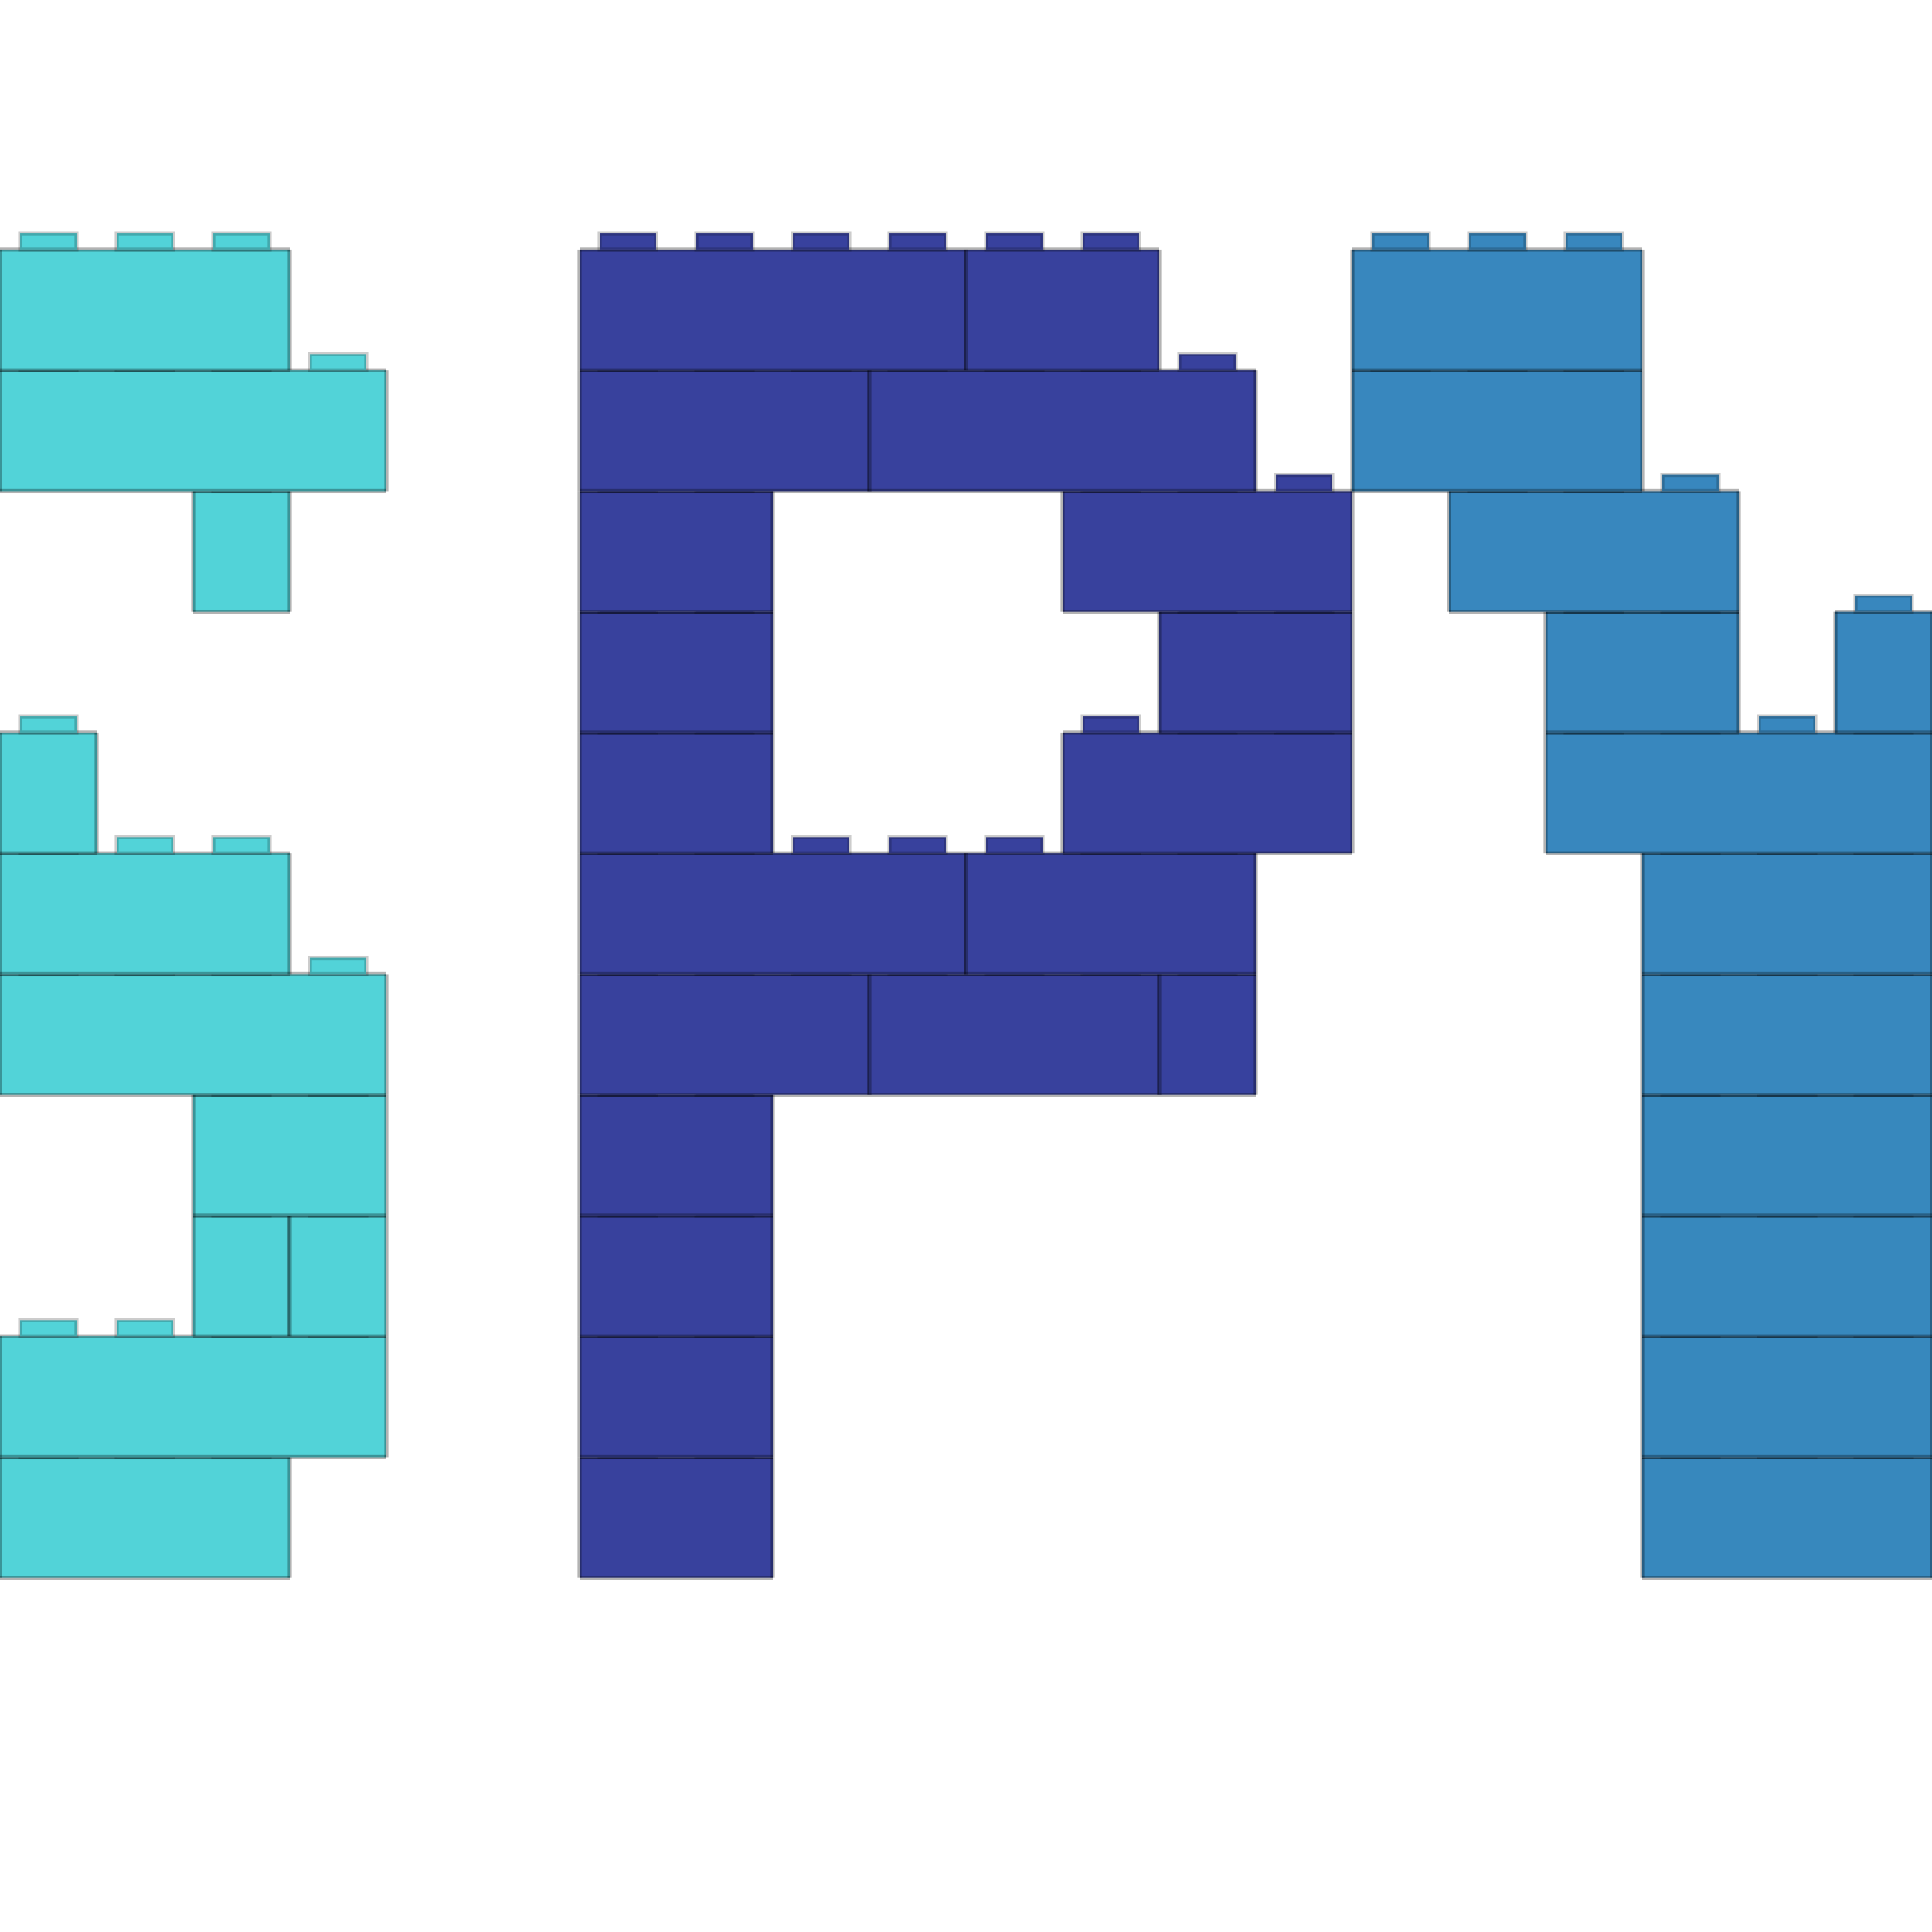
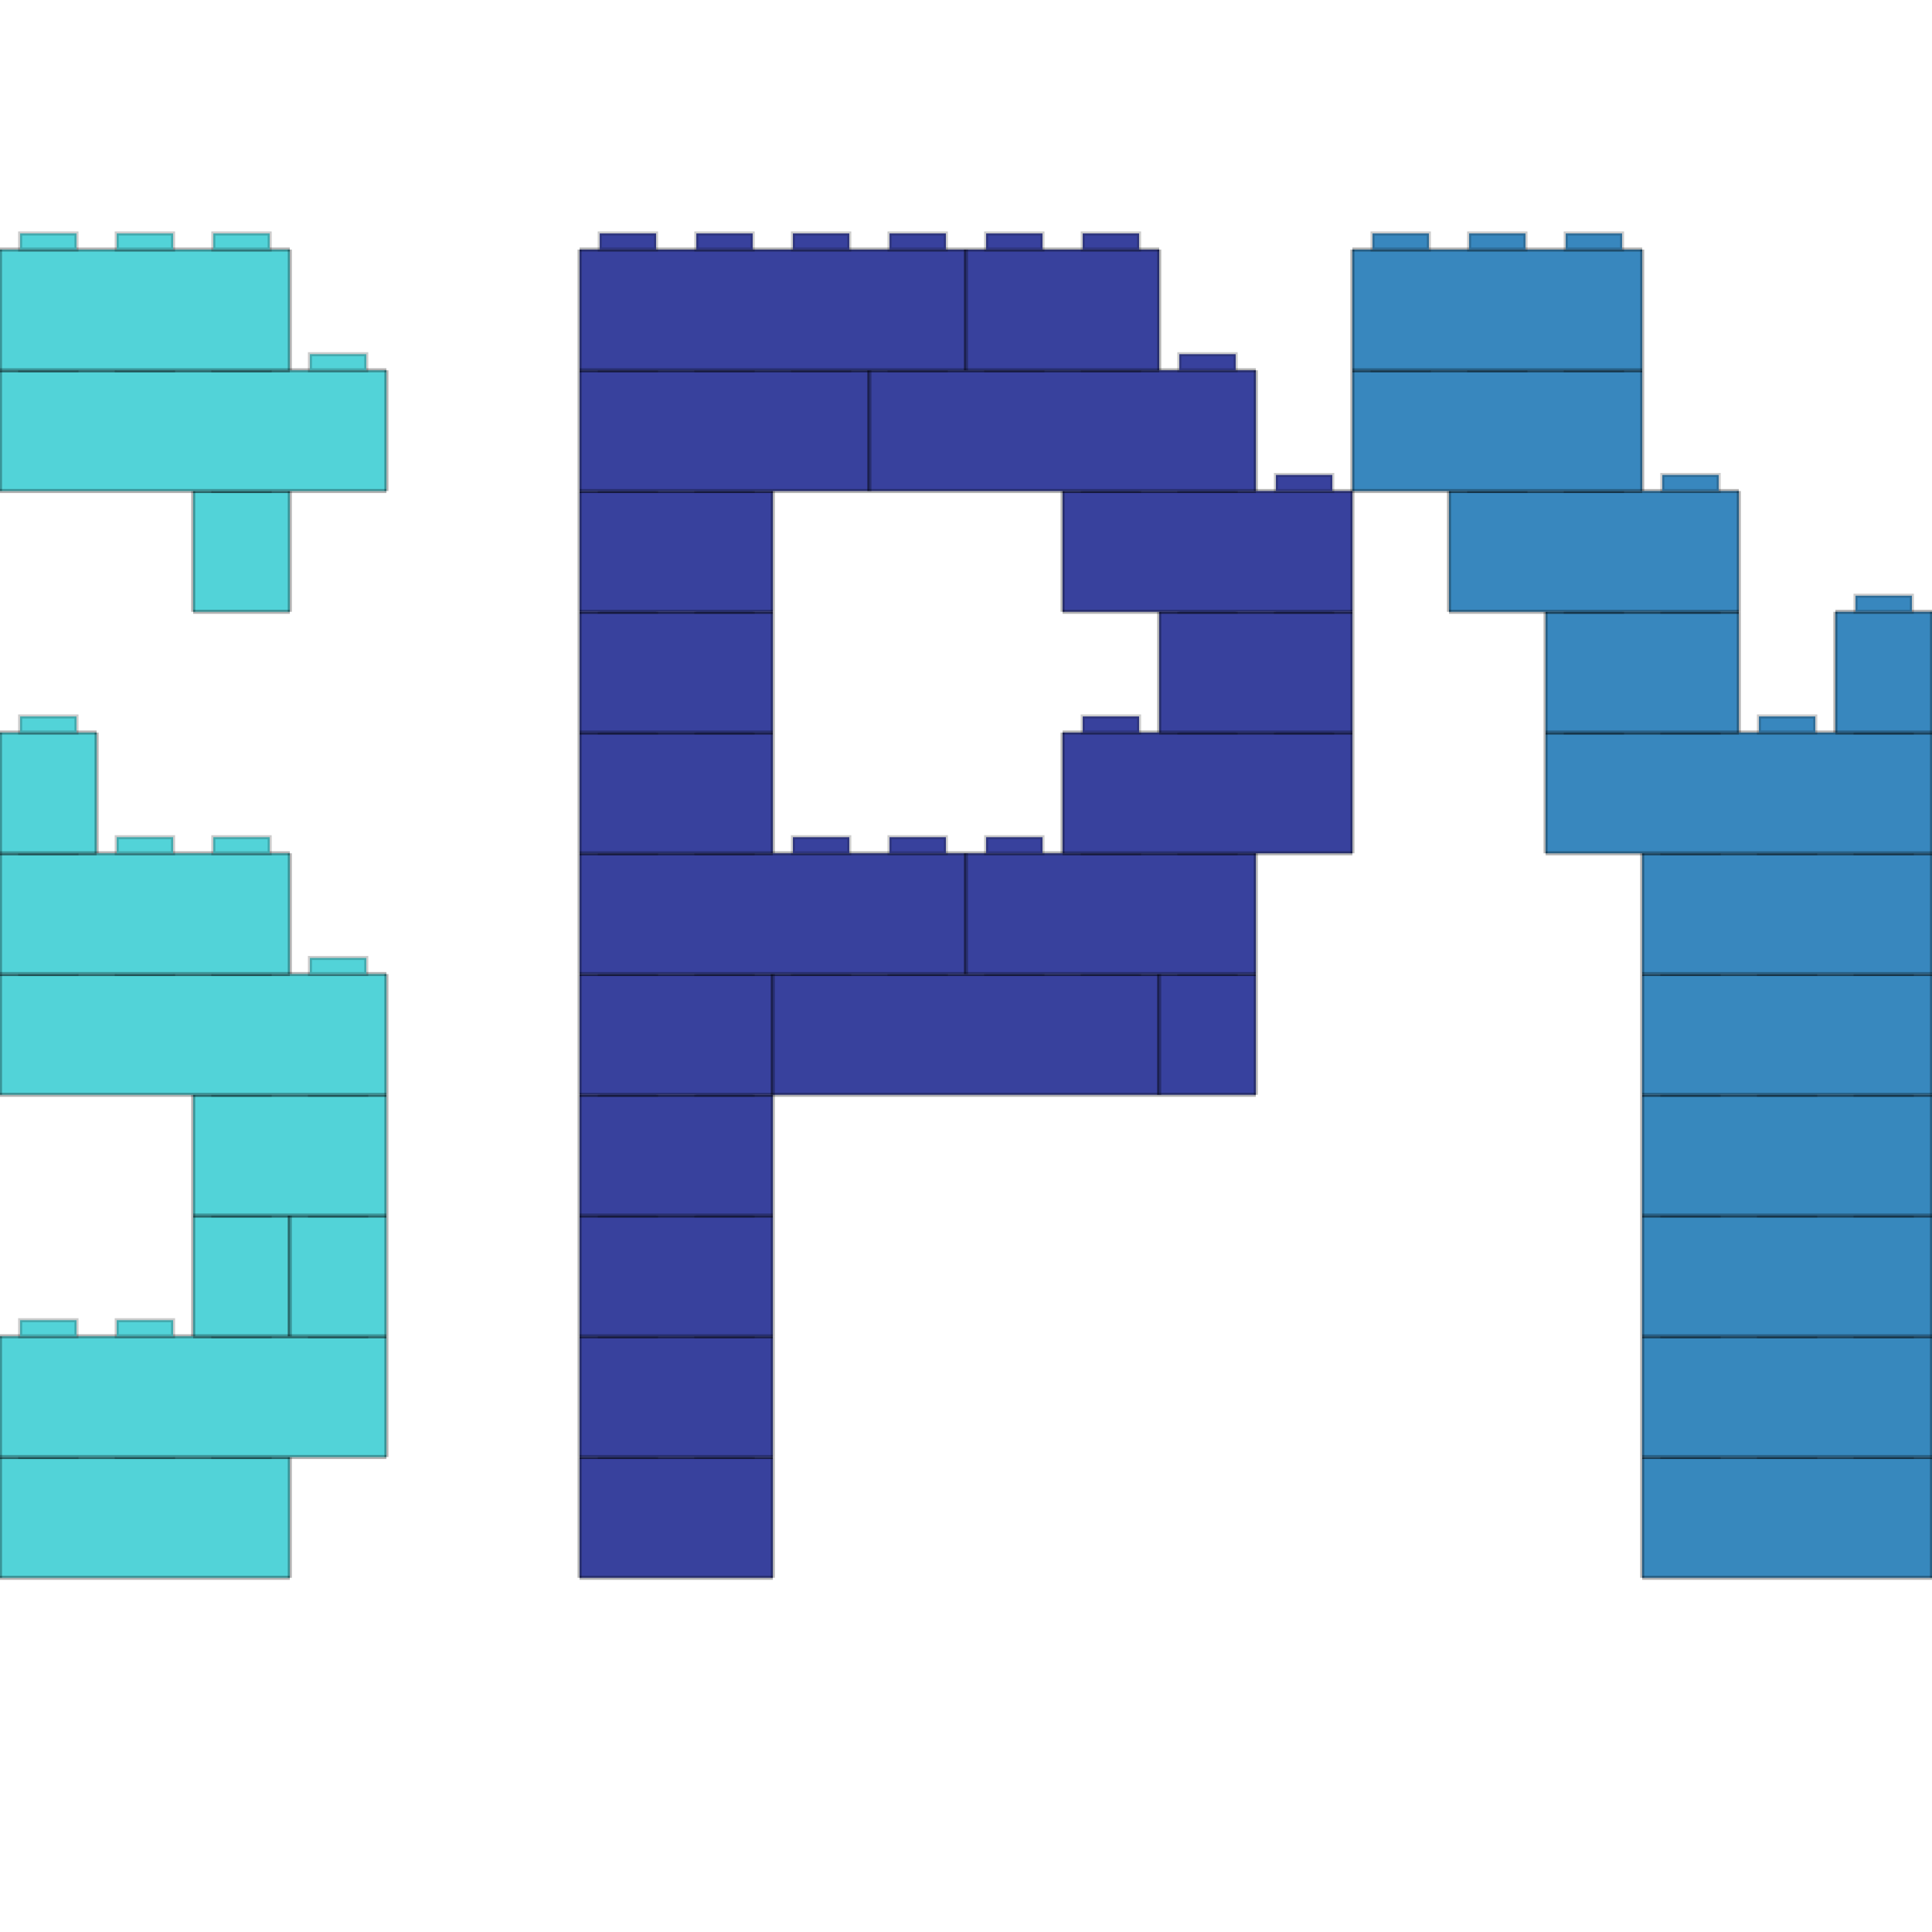
<svg xmlns="http://www.w3.org/2000/svg" width="240" height="240" viewBox="0 0 240 240">
  <rect x="0" y="181" width="36" height="15" fill="rgb(82,211,216)" />
  <line x1="0" y1="181" x2="36" y2="181" stroke="rgb(0,0,0)" stroke-width="0.5" opacity="0.3" />
  <line x1="0" y1="196" x2="36" y2="196" stroke="rgb(0,0,0)" stroke-width="0.5" opacity="0.3" />
  <line x1="0" y1="181" x2="0" y2="196" stroke="rgb(0,0,0)" stroke-width="0.5" opacity="0.3" />
  <line x1="36" y1="181" x2="36" y2="196" stroke="rgb(0,0,0)" stroke-width="0.5" opacity="0.3" />
  <rect x="2.5" y="179" width="7" height="2" fill="rgb(82,211,216)" />
  <rect x="2.5" y="179" width="7" height="2" fill="none" stroke="rgb(0,0,0)" stroke-width="0.5" opacity="0.2" />
  <rect x="14.5" y="179" width="7" height="2" fill="rgb(82,211,216)" />
  <rect x="14.5" y="179" width="7" height="2" fill="none" stroke="rgb(0,0,0)" stroke-width="0.5" opacity="0.2" />
  <rect x="26.5" y="179" width="7" height="2" fill="rgb(82,211,216)" />
  <rect x="26.5" y="179" width="7" height="2" fill="none" stroke="rgb(0,0,0)" stroke-width="0.5" opacity="0.2" />
  <rect x="72" y="181" width="24" height="15" fill="rgb(56,65,157)" />
  <line x1="72" y1="181" x2="96" y2="181" stroke="rgb(0,0,0)" stroke-width="0.5" opacity="0.3" />
  <line x1="72" y1="196" x2="96" y2="196" stroke="rgb(0,0,0)" stroke-width="0.5" opacity="0.3" />
  <line x1="72" y1="181" x2="72" y2="196" stroke="rgb(0,0,0)" stroke-width="0.5" opacity="0.3" />
  <line x1="96" y1="181" x2="96" y2="196" stroke="rgb(0,0,0)" stroke-width="0.5" opacity="0.3" />
  <rect x="74.5" y="179" width="7" height="2" fill="rgb(56,65,157)" />
  <rect x="74.5" y="179" width="7" height="2" fill="none" stroke="rgb(0,0,0)" stroke-width="0.5" opacity="0.2" />
  <rect x="86.5" y="179" width="7" height="2" fill="rgb(56,65,157)" />
  <rect x="86.5" y="179" width="7" height="2" fill="none" stroke="rgb(0,0,0)" stroke-width="0.5" opacity="0.2" />
  <rect x="204" y="181" width="36" height="15" fill="rgb(55,136,189)" />
  <line x1="204" y1="181" x2="240" y2="181" stroke="rgb(0,0,0)" stroke-width="0.5" opacity="0.3" />
  <line x1="204" y1="196" x2="240" y2="196" stroke="rgb(0,0,0)" stroke-width="0.5" opacity="0.3" />
  <line x1="204" y1="181" x2="204" y2="196" stroke="rgb(0,0,0)" stroke-width="0.5" opacity="0.3" />
  <line x1="240" y1="181" x2="240" y2="196" stroke="rgb(0,0,0)" stroke-width="0.5" opacity="0.3" />
  <rect x="206.5" y="179" width="7" height="2" fill="rgb(55,136,189)" />
  <rect x="206.5" y="179" width="7" height="2" fill="none" stroke="rgb(0,0,0)" stroke-width="0.5" opacity="0.2" />
  <rect x="218.5" y="179" width="7" height="2" fill="rgb(55,136,189)" />
  <rect x="218.5" y="179" width="7" height="2" fill="none" stroke="rgb(0,0,0)" stroke-width="0.5" opacity="0.2" />
  <rect x="230.5" y="179" width="7" height="2" fill="rgb(55,136,189)" />
  <rect x="230.5" y="179" width="7" height="2" fill="none" stroke="rgb(0,0,0)" stroke-width="0.5" opacity="0.2" />
  <rect x="0" y="166" width="48" height="15" fill="rgb(82,211,216)" />
  <line x1="0" y1="166" x2="48" y2="166" stroke="rgb(0,0,0)" stroke-width="0.5" opacity="0.3" />
  <line x1="0" y1="181" x2="48" y2="181" stroke="rgb(0,0,0)" stroke-width="0.5" opacity="0.3" />
  <line x1="0" y1="166" x2="0" y2="181" stroke="rgb(0,0,0)" stroke-width="0.5" opacity="0.3" />
  <line x1="48" y1="166" x2="48" y2="181" stroke="rgb(0,0,0)" stroke-width="0.5" opacity="0.3" />
  <rect x="2.5" y="164" width="7" height="2" fill="rgb(82,211,216)" />
  <rect x="2.5" y="164" width="7" height="2" fill="none" stroke="rgb(0,0,0)" stroke-width="0.5" opacity="0.2" />
  <rect x="14.5" y="164" width="7" height="2" fill="rgb(82,211,216)" />
  <rect x="14.5" y="164" width="7" height="2" fill="none" stroke="rgb(0,0,0)" stroke-width="0.5" opacity="0.2" />
  <rect x="26.5" y="164" width="7" height="2" fill="rgb(82,211,216)" />
  <rect x="26.5" y="164" width="7" height="2" fill="none" stroke="rgb(0,0,0)" stroke-width="0.5" opacity="0.2" />
  <rect x="38.5" y="164" width="7" height="2" fill="rgb(82,211,216)" />
  <rect x="38.5" y="164" width="7" height="2" fill="none" stroke="rgb(0,0,0)" stroke-width="0.5" opacity="0.2" />
  <rect x="72" y="166" width="24" height="15" fill="rgb(56,65,157)" />
  <line x1="72" y1="166" x2="96" y2="166" stroke="rgb(0,0,0)" stroke-width="0.5" opacity="0.3" />
  <line x1="72" y1="181" x2="96" y2="181" stroke="rgb(0,0,0)" stroke-width="0.5" opacity="0.3" />
  <line x1="72" y1="166" x2="72" y2="181" stroke="rgb(0,0,0)" stroke-width="0.5" opacity="0.3" />
  <line x1="96" y1="166" x2="96" y2="181" stroke="rgb(0,0,0)" stroke-width="0.5" opacity="0.3" />
  <rect x="74.5" y="164" width="7" height="2" fill="rgb(56,65,157)" />
  <rect x="74.5" y="164" width="7" height="2" fill="none" stroke="rgb(0,0,0)" stroke-width="0.5" opacity="0.2" />
  <rect x="86.5" y="164" width="7" height="2" fill="rgb(56,65,157)" />
  <rect x="86.5" y="164" width="7" height="2" fill="none" stroke="rgb(0,0,0)" stroke-width="0.5" opacity="0.2" />
  <rect x="204" y="166" width="36" height="15" fill="rgb(55,136,189)" />
  <line x1="204" y1="166" x2="240" y2="166" stroke="rgb(0,0,0)" stroke-width="0.5" opacity="0.3" />
  <line x1="204" y1="181" x2="240" y2="181" stroke="rgb(0,0,0)" stroke-width="0.5" opacity="0.3" />
  <line x1="204" y1="166" x2="204" y2="181" stroke="rgb(0,0,0)" stroke-width="0.5" opacity="0.3" />
  <line x1="240" y1="166" x2="240" y2="181" stroke="rgb(0,0,0)" stroke-width="0.5" opacity="0.3" />
  <rect x="206.5" y="164" width="7" height="2" fill="rgb(55,136,189)" />
  <rect x="206.5" y="164" width="7" height="2" fill="none" stroke="rgb(0,0,0)" stroke-width="0.5" opacity="0.2" />
  <rect x="218.5" y="164" width="7" height="2" fill="rgb(55,136,189)" />
  <rect x="218.5" y="164" width="7" height="2" fill="none" stroke="rgb(0,0,0)" stroke-width="0.5" opacity="0.2" />
  <rect x="230.5" y="164" width="7" height="2" fill="rgb(55,136,189)" />
  <rect x="230.5" y="164" width="7" height="2" fill="none" stroke="rgb(0,0,0)" stroke-width="0.5" opacity="0.2" />
  <rect x="24" y="151" width="12" height="15" fill="rgb(82,211,216)" />
  <line x1="24" y1="151" x2="36" y2="151" stroke="rgb(0,0,0)" stroke-width="0.5" opacity="0.3" />
  <line x1="24" y1="166" x2="36" y2="166" stroke="rgb(0,0,0)" stroke-width="0.5" opacity="0.3" />
  <line x1="24" y1="151" x2="24" y2="166" stroke="rgb(0,0,0)" stroke-width="0.5" opacity="0.3" />
  <line x1="36" y1="151" x2="36" y2="166" stroke="rgb(0,0,0)" stroke-width="0.5" opacity="0.3" />
  <rect x="26.5" y="149" width="7" height="2" fill="rgb(82,211,216)" />
  <rect x="26.5" y="149" width="7" height="2" fill="none" stroke="rgb(0,0,0)" stroke-width="0.5" opacity="0.2" />
  <rect x="36" y="151" width="12" height="15" fill="rgb(82,211,216)" />
  <line x1="36" y1="151" x2="48" y2="151" stroke="rgb(0,0,0)" stroke-width="0.5" opacity="0.3" />
  <line x1="36" y1="166" x2="48" y2="166" stroke="rgb(0,0,0)" stroke-width="0.5" opacity="0.3" />
  <line x1="36" y1="151" x2="36" y2="166" stroke="rgb(0,0,0)" stroke-width="0.5" opacity="0.3" />
  <line x1="48" y1="151" x2="48" y2="166" stroke="rgb(0,0,0)" stroke-width="0.5" opacity="0.3" />
  <rect x="38.5" y="149" width="7" height="2" fill="rgb(82,211,216)" />
  <rect x="38.5" y="149" width="7" height="2" fill="none" stroke="rgb(0,0,0)" stroke-width="0.5" opacity="0.2" />
  <rect x="72" y="151" width="24" height="15" fill="rgb(56,65,157)" />
  <line x1="72" y1="151" x2="96" y2="151" stroke="rgb(0,0,0)" stroke-width="0.5" opacity="0.3" />
  <line x1="72" y1="166" x2="96" y2="166" stroke="rgb(0,0,0)" stroke-width="0.5" opacity="0.3" />
  <line x1="72" y1="151" x2="72" y2="166" stroke="rgb(0,0,0)" stroke-width="0.5" opacity="0.3" />
  <line x1="96" y1="151" x2="96" y2="166" stroke="rgb(0,0,0)" stroke-width="0.5" opacity="0.3" />
  <rect x="74.5" y="149" width="7" height="2" fill="rgb(56,65,157)" />
  <rect x="74.5" y="149" width="7" height="2" fill="none" stroke="rgb(0,0,0)" stroke-width="0.5" opacity="0.2" />
  <rect x="86.5" y="149" width="7" height="2" fill="rgb(56,65,157)" />
  <rect x="86.5" y="149" width="7" height="2" fill="none" stroke="rgb(0,0,0)" stroke-width="0.5" opacity="0.2" />
  <rect x="204" y="151" width="36" height="15" fill="rgb(55,136,189)" />
  <line x1="204" y1="151" x2="240" y2="151" stroke="rgb(0,0,0)" stroke-width="0.5" opacity="0.3" />
  <line x1="204" y1="166" x2="240" y2="166" stroke="rgb(0,0,0)" stroke-width="0.5" opacity="0.3" />
  <line x1="204" y1="151" x2="204" y2="166" stroke="rgb(0,0,0)" stroke-width="0.5" opacity="0.3" />
  <line x1="240" y1="151" x2="240" y2="166" stroke="rgb(0,0,0)" stroke-width="0.5" opacity="0.3" />
  <rect x="206.5" y="149" width="7" height="2" fill="rgb(55,136,189)" />
  <rect x="206.5" y="149" width="7" height="2" fill="none" stroke="rgb(0,0,0)" stroke-width="0.5" opacity="0.2" />
  <rect x="218.5" y="149" width="7" height="2" fill="rgb(55,136,189)" />
  <rect x="218.5" y="149" width="7" height="2" fill="none" stroke="rgb(0,0,0)" stroke-width="0.5" opacity="0.2" />
  <rect x="230.5" y="149" width="7" height="2" fill="rgb(55,136,189)" />
  <rect x="230.5" y="149" width="7" height="2" fill="none" stroke="rgb(0,0,0)" stroke-width="0.5" opacity="0.2" />
  <rect x="24" y="136" width="24" height="15" fill="rgb(82,211,216)" />
  <line x1="24" y1="136" x2="48" y2="136" stroke="rgb(0,0,0)" stroke-width="0.5" opacity="0.3" />
  <line x1="24" y1="151" x2="48" y2="151" stroke="rgb(0,0,0)" stroke-width="0.5" opacity="0.3" />
  <line x1="24" y1="136" x2="24" y2="151" stroke="rgb(0,0,0)" stroke-width="0.5" opacity="0.3" />
  <line x1="48" y1="136" x2="48" y2="151" stroke="rgb(0,0,0)" stroke-width="0.5" opacity="0.3" />
  <rect x="26.5" y="134" width="7" height="2" fill="rgb(82,211,216)" />
  <rect x="26.5" y="134" width="7" height="2" fill="none" stroke="rgb(0,0,0)" stroke-width="0.5" opacity="0.2" />
  <rect x="38.5" y="134" width="7" height="2" fill="rgb(82,211,216)" />
  <rect x="38.5" y="134" width="7" height="2" fill="none" stroke="rgb(0,0,0)" stroke-width="0.5" opacity="0.2" />
  <rect x="72" y="136" width="24" height="15" fill="rgb(56,65,157)" />
  <line x1="72" y1="136" x2="96" y2="136" stroke="rgb(0,0,0)" stroke-width="0.5" opacity="0.3" />
  <line x1="72" y1="151" x2="96" y2="151" stroke="rgb(0,0,0)" stroke-width="0.5" opacity="0.3" />
  <line x1="72" y1="136" x2="72" y2="151" stroke="rgb(0,0,0)" stroke-width="0.5" opacity="0.3" />
  <line x1="96" y1="136" x2="96" y2="151" stroke="rgb(0,0,0)" stroke-width="0.5" opacity="0.3" />
  <rect x="74.5" y="134" width="7" height="2" fill="rgb(56,65,157)" />
  <rect x="74.5" y="134" width="7" height="2" fill="none" stroke="rgb(0,0,0)" stroke-width="0.5" opacity="0.2" />
  <rect x="86.5" y="134" width="7" height="2" fill="rgb(56,65,157)" />
  <rect x="86.5" y="134" width="7" height="2" fill="none" stroke="rgb(0,0,0)" stroke-width="0.5" opacity="0.2" />
  <rect x="204" y="136" width="36" height="15" fill="rgb(55,136,189)" />
  <line x1="204" y1="136" x2="240" y2="136" stroke="rgb(0,0,0)" stroke-width="0.5" opacity="0.3" />
  <line x1="204" y1="151" x2="240" y2="151" stroke="rgb(0,0,0)" stroke-width="0.5" opacity="0.3" />
  <line x1="204" y1="136" x2="204" y2="151" stroke="rgb(0,0,0)" stroke-width="0.5" opacity="0.3" />
  <line x1="240" y1="136" x2="240" y2="151" stroke="rgb(0,0,0)" stroke-width="0.5" opacity="0.3" />
  <rect x="206.5" y="134" width="7" height="2" fill="rgb(55,136,189)" />
  <rect x="206.5" y="134" width="7" height="2" fill="none" stroke="rgb(0,0,0)" stroke-width="0.5" opacity="0.2" />
  <rect x="218.5" y="134" width="7" height="2" fill="rgb(55,136,189)" />
  <rect x="218.5" y="134" width="7" height="2" fill="none" stroke="rgb(0,0,0)" stroke-width="0.5" opacity="0.2" />
  <rect x="230.5" y="134" width="7" height="2" fill="rgb(55,136,189)" />
  <rect x="230.5" y="134" width="7" height="2" fill="none" stroke="rgb(0,0,0)" stroke-width="0.5" opacity="0.2" />
  <rect x="0" y="121" width="48" height="15" fill="rgb(82,211,216)" />
  <line x1="0" y1="121" x2="48" y2="121" stroke="rgb(0,0,0)" stroke-width="0.5" opacity="0.3" />
  <line x1="0" y1="136" x2="48" y2="136" stroke="rgb(0,0,0)" stroke-width="0.5" opacity="0.3" />
  <line x1="0" y1="121" x2="0" y2="136" stroke="rgb(0,0,0)" stroke-width="0.5" opacity="0.3" />
  <line x1="48" y1="121" x2="48" y2="136" stroke="rgb(0,0,0)" stroke-width="0.5" opacity="0.3" />
  <rect x="2.5" y="119" width="7" height="2" fill="rgb(82,211,216)" />
  <rect x="2.5" y="119" width="7" height="2" fill="none" stroke="rgb(0,0,0)" stroke-width="0.5" opacity="0.2" />
  <rect x="14.5" y="119" width="7" height="2" fill="rgb(82,211,216)" />
  <rect x="14.5" y="119" width="7" height="2" fill="none" stroke="rgb(0,0,0)" stroke-width="0.5" opacity="0.2" />
  <rect x="26.5" y="119" width="7" height="2" fill="rgb(82,211,216)" />
  <rect x="26.5" y="119" width="7" height="2" fill="none" stroke="rgb(0,0,0)" stroke-width="0.5" opacity="0.2" />
  <rect x="38.5" y="119" width="7" height="2" fill="rgb(82,211,216)" />
  <rect x="38.5" y="119" width="7" height="2" fill="none" stroke="rgb(0,0,0)" stroke-width="0.5" opacity="0.2" />
-   <rect x="72" y="121" width="36" height="15" fill="rgb(56,65,157)" />
-   <line x1="72" y1="121" x2="108" y2="121" stroke="rgb(0,0,0)" stroke-width="0.5" opacity="0.3" />
-   <line x1="72" y1="136" x2="108" y2="136" stroke="rgb(0,0,0)" stroke-width="0.5" opacity="0.3" />
+   <rect x="72" y="121" width="24" height="15" fill="rgb(56,65,157)" />
+   <line x1="72" y1="121" x2="96" y2="121" stroke="rgb(0,0,0)" stroke-width="0.5" opacity="0.3" />
+   <line x1="72" y1="136" x2="96" y2="136" stroke="rgb(0,0,0)" stroke-width="0.5" opacity="0.3" />
  <line x1="72" y1="121" x2="72" y2="136" stroke="rgb(0,0,0)" stroke-width="0.5" opacity="0.3" />
-   <line x1="108" y1="121" x2="108" y2="136" stroke="rgb(0,0,0)" stroke-width="0.5" opacity="0.3" />
+   <line x1="96" y1="121" x2="96" y2="136" stroke="rgb(0,0,0)" stroke-width="0.5" opacity="0.3" />
  <rect x="74.5" y="119" width="7" height="2" fill="rgb(56,65,157)" />
  <rect x="74.5" y="119" width="7" height="2" fill="none" stroke="rgb(0,0,0)" stroke-width="0.5" opacity="0.2" />
  <rect x="86.5" y="119" width="7" height="2" fill="rgb(56,65,157)" />
  <rect x="86.5" y="119" width="7" height="2" fill="none" stroke="rgb(0,0,0)" stroke-width="0.5" opacity="0.2" />
+   <rect x="96" y="121" width="48" height="15" fill="rgb(56,65,157)" />
+   <line x1="96" y1="121" x2="144" y2="121" stroke="rgb(0,0,0)" stroke-width="0.5" opacity="0.3" />
+   <line x1="96" y1="136" x2="144" y2="136" stroke="rgb(0,0,0)" stroke-width="0.5" opacity="0.3" />
+   <line x1="96" y1="121" x2="96" y2="136" stroke="rgb(0,0,0)" stroke-width="0.5" opacity="0.3" />
+   <line x1="144" y1="121" x2="144" y2="136" stroke="rgb(0,0,0)" stroke-width="0.5" opacity="0.3" />
  <rect x="98.5" y="119" width="7" height="2" fill="rgb(56,65,157)" />
  <rect x="98.5" y="119" width="7" height="2" fill="none" stroke="rgb(0,0,0)" stroke-width="0.5" opacity="0.2" />
-   <rect x="108" y="121" width="36" height="15" fill="rgb(56,65,157)" />
-   <line x1="108" y1="121" x2="144" y2="121" stroke="rgb(0,0,0)" stroke-width="0.5" opacity="0.3" />
-   <line x1="108" y1="136" x2="144" y2="136" stroke="rgb(0,0,0)" stroke-width="0.5" opacity="0.3" />
-   <line x1="108" y1="121" x2="108" y2="136" stroke="rgb(0,0,0)" stroke-width="0.5" opacity="0.3" />
-   <line x1="144" y1="121" x2="144" y2="136" stroke="rgb(0,0,0)" stroke-width="0.5" opacity="0.3" />
  <rect x="110.5" y="119" width="7" height="2" fill="rgb(56,65,157)" />
  <rect x="110.5" y="119" width="7" height="2" fill="none" stroke="rgb(0,0,0)" stroke-width="0.5" opacity="0.2" />
  <rect x="122.5" y="119" width="7" height="2" fill="rgb(56,65,157)" />
  <rect x="122.5" y="119" width="7" height="2" fill="none" stroke="rgb(0,0,0)" stroke-width="0.5" opacity="0.2" />
  <rect x="134.5" y="119" width="7" height="2" fill="rgb(56,65,157)" />
  <rect x="134.5" y="119" width="7" height="2" fill="none" stroke="rgb(0,0,0)" stroke-width="0.5" opacity="0.2" />
  <rect x="144" y="121" width="12" height="15" fill="rgb(55,65,158)" />
  <line x1="144" y1="121" x2="156" y2="121" stroke="rgb(0,0,0)" stroke-width="0.5" opacity="0.3" />
  <line x1="144" y1="136" x2="156" y2="136" stroke="rgb(0,0,0)" stroke-width="0.5" opacity="0.3" />
  <line x1="144" y1="121" x2="144" y2="136" stroke="rgb(0,0,0)" stroke-width="0.5" opacity="0.3" />
  <line x1="156" y1="121" x2="156" y2="136" stroke="rgb(0,0,0)" stroke-width="0.5" opacity="0.3" />
  <rect x="146.5" y="119" width="7" height="2" fill="rgb(55,65,158)" />
  <rect x="146.5" y="119" width="7" height="2" fill="none" stroke="rgb(0,0,0)" stroke-width="0.5" opacity="0.2" />
  <rect x="204" y="121" width="36" height="15" fill="rgb(56,136,190)" />
  <line x1="204" y1="121" x2="240" y2="121" stroke="rgb(0,0,0)" stroke-width="0.5" opacity="0.3" />
  <line x1="204" y1="136" x2="240" y2="136" stroke="rgb(0,0,0)" stroke-width="0.5" opacity="0.3" />
  <line x1="204" y1="121" x2="204" y2="136" stroke="rgb(0,0,0)" stroke-width="0.5" opacity="0.3" />
  <line x1="240" y1="121" x2="240" y2="136" stroke="rgb(0,0,0)" stroke-width="0.5" opacity="0.3" />
  <rect x="206.5" y="119" width="7" height="2" fill="rgb(56,136,190)" />
  <rect x="206.5" y="119" width="7" height="2" fill="none" stroke="rgb(0,0,0)" stroke-width="0.5" opacity="0.2" />
  <rect x="218.5" y="119" width="7" height="2" fill="rgb(56,136,190)" />
  <rect x="218.5" y="119" width="7" height="2" fill="none" stroke="rgb(0,0,0)" stroke-width="0.5" opacity="0.2" />
  <rect x="230.5" y="119" width="7" height="2" fill="rgb(56,136,190)" />
  <rect x="230.5" y="119" width="7" height="2" fill="none" stroke="rgb(0,0,0)" stroke-width="0.5" opacity="0.2" />
  <rect x="0" y="106" width="36" height="15" fill="rgb(82,211,216)" />
  <line x1="0" y1="106" x2="36" y2="106" stroke="rgb(0,0,0)" stroke-width="0.5" opacity="0.3" />
  <line x1="0" y1="121" x2="36" y2="121" stroke="rgb(0,0,0)" stroke-width="0.5" opacity="0.3" />
  <line x1="0" y1="106" x2="0" y2="121" stroke="rgb(0,0,0)" stroke-width="0.5" opacity="0.3" />
  <line x1="36" y1="106" x2="36" y2="121" stroke="rgb(0,0,0)" stroke-width="0.5" opacity="0.3" />
  <rect x="2.5" y="104" width="7" height="2" fill="rgb(82,211,216)" />
  <rect x="2.5" y="104" width="7" height="2" fill="none" stroke="rgb(0,0,0)" stroke-width="0.5" opacity="0.2" />
  <rect x="14.5" y="104" width="7" height="2" fill="rgb(82,211,216)" />
  <rect x="14.5" y="104" width="7" height="2" fill="none" stroke="rgb(0,0,0)" stroke-width="0.5" opacity="0.2" />
  <rect x="26.5" y="104" width="7" height="2" fill="rgb(82,211,216)" />
  <rect x="26.5" y="104" width="7" height="2" fill="none" stroke="rgb(0,0,0)" stroke-width="0.5" opacity="0.2" />
  <rect x="72" y="106" width="48" height="15" fill="rgb(56,65,157)" />
  <line x1="72" y1="106" x2="120" y2="106" stroke="rgb(0,0,0)" stroke-width="0.5" opacity="0.3" />
  <line x1="72" y1="121" x2="120" y2="121" stroke="rgb(0,0,0)" stroke-width="0.5" opacity="0.3" />
  <line x1="72" y1="106" x2="72" y2="121" stroke="rgb(0,0,0)" stroke-width="0.5" opacity="0.3" />
  <line x1="120" y1="106" x2="120" y2="121" stroke="rgb(0,0,0)" stroke-width="0.5" opacity="0.3" />
  <rect x="74.5" y="104" width="7" height="2" fill="rgb(56,65,157)" />
  <rect x="74.5" y="104" width="7" height="2" fill="none" stroke="rgb(0,0,0)" stroke-width="0.5" opacity="0.2" />
  <rect x="86.5" y="104" width="7" height="2" fill="rgb(56,65,157)" />
  <rect x="86.5" y="104" width="7" height="2" fill="none" stroke="rgb(0,0,0)" stroke-width="0.5" opacity="0.2" />
  <rect x="98.5" y="104" width="7" height="2" fill="rgb(56,65,157)" />
  <rect x="98.5" y="104" width="7" height="2" fill="none" stroke="rgb(0,0,0)" stroke-width="0.5" opacity="0.2" />
  <rect x="110.5" y="104" width="7" height="2" fill="rgb(56,65,157)" />
  <rect x="110.5" y="104" width="7" height="2" fill="none" stroke="rgb(0,0,0)" stroke-width="0.5" opacity="0.2" />
  <rect x="120" y="106" width="36" height="15" fill="rgb(56,65,157)" />
  <line x1="120" y1="106" x2="156" y2="106" stroke="rgb(0,0,0)" stroke-width="0.5" opacity="0.3" />
  <line x1="120" y1="121" x2="156" y2="121" stroke="rgb(0,0,0)" stroke-width="0.5" opacity="0.3" />
  <line x1="120" y1="106" x2="120" y2="121" stroke="rgb(0,0,0)" stroke-width="0.5" opacity="0.3" />
  <line x1="156" y1="106" x2="156" y2="121" stroke="rgb(0,0,0)" stroke-width="0.5" opacity="0.3" />
  <rect x="122.5" y="104" width="7" height="2" fill="rgb(56,65,157)" />
  <rect x="122.5" y="104" width="7" height="2" fill="none" stroke="rgb(0,0,0)" stroke-width="0.5" opacity="0.2" />
  <rect x="134.5" y="104" width="7" height="2" fill="rgb(56,65,157)" />
  <rect x="134.5" y="104" width="7" height="2" fill="none" stroke="rgb(0,0,0)" stroke-width="0.5" opacity="0.2" />
  <rect x="146.5" y="104" width="7" height="2" fill="rgb(56,65,157)" />
  <rect x="146.5" y="104" width="7" height="2" fill="none" stroke="rgb(0,0,0)" stroke-width="0.5" opacity="0.2" />
  <rect x="204" y="106" width="36" height="15" fill="rgb(56,135,190)" />
  <line x1="204" y1="106" x2="240" y2="106" stroke="rgb(0,0,0)" stroke-width="0.5" opacity="0.3" />
  <line x1="204" y1="121" x2="240" y2="121" stroke="rgb(0,0,0)" stroke-width="0.5" opacity="0.3" />
  <line x1="204" y1="106" x2="204" y2="121" stroke="rgb(0,0,0)" stroke-width="0.5" opacity="0.3" />
  <line x1="240" y1="106" x2="240" y2="121" stroke="rgb(0,0,0)" stroke-width="0.5" opacity="0.3" />
  <rect x="206.5" y="104" width="7" height="2" fill="rgb(56,135,190)" />
  <rect x="206.5" y="104" width="7" height="2" fill="none" stroke="rgb(0,0,0)" stroke-width="0.5" opacity="0.2" />
  <rect x="218.5" y="104" width="7" height="2" fill="rgb(56,135,190)" />
  <rect x="218.5" y="104" width="7" height="2" fill="none" stroke="rgb(0,0,0)" stroke-width="0.5" opacity="0.2" />
  <rect x="230.5" y="104" width="7" height="2" fill="rgb(56,135,190)" />
  <rect x="230.5" y="104" width="7" height="2" fill="none" stroke="rgb(0,0,0)" stroke-width="0.5" opacity="0.2" />
  <rect x="0" y="91" width="12" height="15" fill="rgb(82,211,216)" />
  <line x1="0" y1="91" x2="12" y2="91" stroke="rgb(0,0,0)" stroke-width="0.5" opacity="0.3" />
  <line x1="0" y1="106" x2="12" y2="106" stroke="rgb(0,0,0)" stroke-width="0.5" opacity="0.3" />
  <line x1="0" y1="91" x2="0" y2="106" stroke="rgb(0,0,0)" stroke-width="0.5" opacity="0.3" />
  <line x1="12" y1="91" x2="12" y2="106" stroke="rgb(0,0,0)" stroke-width="0.5" opacity="0.3" />
  <rect x="2.5" y="89" width="7" height="2" fill="rgb(82,211,216)" />
  <rect x="2.5" y="89" width="7" height="2" fill="none" stroke="rgb(0,0,0)" stroke-width="0.5" opacity="0.2" />
  <rect x="72" y="91" width="24" height="15" fill="rgb(56,65,157)" />
  <line x1="72" y1="91" x2="96" y2="91" stroke="rgb(0,0,0)" stroke-width="0.5" opacity="0.3" />
  <line x1="72" y1="106" x2="96" y2="106" stroke="rgb(0,0,0)" stroke-width="0.5" opacity="0.3" />
  <line x1="72" y1="91" x2="72" y2="106" stroke="rgb(0,0,0)" stroke-width="0.5" opacity="0.3" />
  <line x1="96" y1="91" x2="96" y2="106" stroke="rgb(0,0,0)" stroke-width="0.5" opacity="0.3" />
  <rect x="74.5" y="89" width="7" height="2" fill="rgb(56,65,157)" />
  <rect x="74.5" y="89" width="7" height="2" fill="none" stroke="rgb(0,0,0)" stroke-width="0.5" opacity="0.2" />
  <rect x="86.5" y="89" width="7" height="2" fill="rgb(56,65,157)" />
  <rect x="86.5" y="89" width="7" height="2" fill="none" stroke="rgb(0,0,0)" stroke-width="0.5" opacity="0.2" />
  <rect x="132" y="91" width="36" height="15" fill="rgb(56,65,157)" />
  <line x1="132" y1="91" x2="168" y2="91" stroke="rgb(0,0,0)" stroke-width="0.5" opacity="0.3" />
  <line x1="132" y1="106" x2="168" y2="106" stroke="rgb(0,0,0)" stroke-width="0.5" opacity="0.3" />
  <line x1="132" y1="91" x2="132" y2="106" stroke="rgb(0,0,0)" stroke-width="0.5" opacity="0.3" />
  <line x1="168" y1="91" x2="168" y2="106" stroke="rgb(0,0,0)" stroke-width="0.5" opacity="0.3" />
  <rect x="134.5" y="89" width="7" height="2" fill="rgb(56,65,157)" />
  <rect x="134.5" y="89" width="7" height="2" fill="none" stroke="rgb(0,0,0)" stroke-width="0.5" opacity="0.2" />
  <rect x="146.5" y="89" width="7" height="2" fill="rgb(56,65,157)" />
  <rect x="146.5" y="89" width="7" height="2" fill="none" stroke="rgb(0,0,0)" stroke-width="0.5" opacity="0.2" />
  <rect x="158.5" y="89" width="7" height="2" fill="rgb(56,65,157)" />
  <rect x="158.5" y="89" width="7" height="2" fill="none" stroke="rgb(0,0,0)" stroke-width="0.5" opacity="0.2" />
  <rect x="192" y="91" width="48" height="15" fill="rgb(56,135,190)" />
  <line x1="192" y1="91" x2="240" y2="91" stroke="rgb(0,0,0)" stroke-width="0.5" opacity="0.3" />
  <line x1="192" y1="106" x2="240" y2="106" stroke="rgb(0,0,0)" stroke-width="0.5" opacity="0.3" />
  <line x1="192" y1="91" x2="192" y2="106" stroke="rgb(0,0,0)" stroke-width="0.5" opacity="0.3" />
  <line x1="240" y1="91" x2="240" y2="106" stroke="rgb(0,0,0)" stroke-width="0.5" opacity="0.3" />
  <rect x="194.5" y="89" width="7" height="2" fill="rgb(56,135,190)" />
  <rect x="194.5" y="89" width="7" height="2" fill="none" stroke="rgb(0,0,0)" stroke-width="0.5" opacity="0.2" />
  <rect x="206.5" y="89" width="7" height="2" fill="rgb(56,135,190)" />
  <rect x="206.5" y="89" width="7" height="2" fill="none" stroke="rgb(0,0,0)" stroke-width="0.5" opacity="0.2" />
  <rect x="218.5" y="89" width="7" height="2" fill="rgb(56,135,190)" />
  <rect x="218.5" y="89" width="7" height="2" fill="none" stroke="rgb(0,0,0)" stroke-width="0.5" opacity="0.2" />
  <rect x="230.5" y="89" width="7" height="2" fill="rgb(56,135,190)" />
  <rect x="230.5" y="89" width="7" height="2" fill="none" stroke="rgb(0,0,0)" stroke-width="0.5" opacity="0.2" />
  <rect x="72" y="76" width="24" height="15" fill="rgb(56,65,157)" />
  <line x1="72" y1="76" x2="96" y2="76" stroke="rgb(0,0,0)" stroke-width="0.5" opacity="0.3" />
  <line x1="72" y1="91" x2="96" y2="91" stroke="rgb(0,0,0)" stroke-width="0.5" opacity="0.3" />
  <line x1="72" y1="76" x2="72" y2="91" stroke="rgb(0,0,0)" stroke-width="0.5" opacity="0.3" />
  <line x1="96" y1="76" x2="96" y2="91" stroke="rgb(0,0,0)" stroke-width="0.5" opacity="0.3" />
  <rect x="74.5" y="74" width="7" height="2" fill="rgb(56,65,157)" />
  <rect x="74.5" y="74" width="7" height="2" fill="none" stroke="rgb(0,0,0)" stroke-width="0.5" opacity="0.2" />
  <rect x="86.5" y="74" width="7" height="2" fill="rgb(56,65,157)" />
  <rect x="86.5" y="74" width="7" height="2" fill="none" stroke="rgb(0,0,0)" stroke-width="0.5" opacity="0.2" />
  <rect x="144" y="76" width="24" height="15" fill="rgb(56,65,157)" />
  <line x1="144" y1="76" x2="168" y2="76" stroke="rgb(0,0,0)" stroke-width="0.5" opacity="0.3" />
  <line x1="144" y1="91" x2="168" y2="91" stroke="rgb(0,0,0)" stroke-width="0.5" opacity="0.3" />
  <line x1="144" y1="76" x2="144" y2="91" stroke="rgb(0,0,0)" stroke-width="0.5" opacity="0.3" />
  <line x1="168" y1="76" x2="168" y2="91" stroke="rgb(0,0,0)" stroke-width="0.5" opacity="0.3" />
  <rect x="146.5" y="74" width="7" height="2" fill="rgb(56,65,157)" />
  <rect x="146.5" y="74" width="7" height="2" fill="none" stroke="rgb(0,0,0)" stroke-width="0.5" opacity="0.2" />
  <rect x="158.5" y="74" width="7" height="2" fill="rgb(56,65,157)" />
  <rect x="158.5" y="74" width="7" height="2" fill="none" stroke="rgb(0,0,0)" stroke-width="0.5" opacity="0.2" />
  <rect x="192" y="76" width="24" height="15" fill="rgb(56,135,190)" />
  <line x1="192" y1="76" x2="216" y2="76" stroke="rgb(0,0,0)" stroke-width="0.5" opacity="0.3" />
  <line x1="192" y1="91" x2="216" y2="91" stroke="rgb(0,0,0)" stroke-width="0.5" opacity="0.3" />
  <line x1="192" y1="76" x2="192" y2="91" stroke="rgb(0,0,0)" stroke-width="0.5" opacity="0.3" />
  <line x1="216" y1="76" x2="216" y2="91" stroke="rgb(0,0,0)" stroke-width="0.5" opacity="0.3" />
  <rect x="194.5" y="74" width="7" height="2" fill="rgb(56,135,190)" />
  <rect x="194.5" y="74" width="7" height="2" fill="none" stroke="rgb(0,0,0)" stroke-width="0.5" opacity="0.2" />
  <rect x="206.5" y="74" width="7" height="2" fill="rgb(56,135,190)" />
  <rect x="206.5" y="74" width="7" height="2" fill="none" stroke="rgb(0,0,0)" stroke-width="0.5" opacity="0.2" />
  <rect x="228" y="76" width="12" height="15" fill="rgb(56,135,190)" />
  <line x1="228" y1="76" x2="240" y2="76" stroke="rgb(0,0,0)" stroke-width="0.5" opacity="0.3" />
  <line x1="228" y1="91" x2="240" y2="91" stroke="rgb(0,0,0)" stroke-width="0.5" opacity="0.3" />
  <line x1="228" y1="76" x2="228" y2="91" stroke="rgb(0,0,0)" stroke-width="0.5" opacity="0.3" />
  <line x1="240" y1="76" x2="240" y2="91" stroke="rgb(0,0,0)" stroke-width="0.5" opacity="0.3" />
  <rect x="230.5" y="74" width="7" height="2" fill="rgb(56,135,190)" />
  <rect x="230.5" y="74" width="7" height="2" fill="none" stroke="rgb(0,0,0)" stroke-width="0.5" opacity="0.2" />
  <rect x="24" y="61" width="12" height="15" fill="rgb(82,211,216)" />
  <line x1="24" y1="61" x2="36" y2="61" stroke="rgb(0,0,0)" stroke-width="0.5" opacity="0.3" />
  <line x1="24" y1="76" x2="36" y2="76" stroke="rgb(0,0,0)" stroke-width="0.5" opacity="0.3" />
  <line x1="24" y1="61" x2="24" y2="76" stroke="rgb(0,0,0)" stroke-width="0.5" opacity="0.3" />
  <line x1="36" y1="61" x2="36" y2="76" stroke="rgb(0,0,0)" stroke-width="0.5" opacity="0.3" />
  <rect x="26.5" y="59" width="7" height="2" fill="rgb(82,211,216)" />
  <rect x="26.5" y="59" width="7" height="2" fill="none" stroke="rgb(0,0,0)" stroke-width="0.5" opacity="0.2" />
  <rect x="72" y="61" width="24" height="15" fill="rgb(56,65,157)" />
  <line x1="72" y1="61" x2="96" y2="61" stroke="rgb(0,0,0)" stroke-width="0.5" opacity="0.3" />
  <line x1="72" y1="76" x2="96" y2="76" stroke="rgb(0,0,0)" stroke-width="0.5" opacity="0.3" />
  <line x1="72" y1="61" x2="72" y2="76" stroke="rgb(0,0,0)" stroke-width="0.5" opacity="0.3" />
  <line x1="96" y1="61" x2="96" y2="76" stroke="rgb(0,0,0)" stroke-width="0.5" opacity="0.3" />
  <rect x="74.5" y="59" width="7" height="2" fill="rgb(56,65,157)" />
  <rect x="74.5" y="59" width="7" height="2" fill="none" stroke="rgb(0,0,0)" stroke-width="0.5" opacity="0.2" />
  <rect x="86.5" y="59" width="7" height="2" fill="rgb(56,65,157)" />
  <rect x="86.5" y="59" width="7" height="2" fill="none" stroke="rgb(0,0,0)" stroke-width="0.5" opacity="0.2" />
  <rect x="132" y="61" width="36" height="15" fill="rgb(56,65,157)" />
  <line x1="132" y1="61" x2="168" y2="61" stroke="rgb(0,0,0)" stroke-width="0.5" opacity="0.3" />
  <line x1="132" y1="76" x2="168" y2="76" stroke="rgb(0,0,0)" stroke-width="0.5" opacity="0.3" />
  <line x1="132" y1="61" x2="132" y2="76" stroke="rgb(0,0,0)" stroke-width="0.5" opacity="0.3" />
  <line x1="168" y1="61" x2="168" y2="76" stroke="rgb(0,0,0)" stroke-width="0.5" opacity="0.3" />
  <rect x="134.5" y="59" width="7" height="2" fill="rgb(56,65,157)" />
  <rect x="134.5" y="59" width="7" height="2" fill="none" stroke="rgb(0,0,0)" stroke-width="0.5" opacity="0.2" />
  <rect x="146.5" y="59" width="7" height="2" fill="rgb(56,65,157)" />
  <rect x="146.5" y="59" width="7" height="2" fill="none" stroke="rgb(0,0,0)" stroke-width="0.5" opacity="0.2" />
  <rect x="158.5" y="59" width="7" height="2" fill="rgb(56,65,157)" />
  <rect x="158.5" y="59" width="7" height="2" fill="none" stroke="rgb(0,0,0)" stroke-width="0.5" opacity="0.2" />
  <rect x="180" y="61" width="36" height="15" fill="rgb(56,135,190)" />
  <line x1="180" y1="61" x2="216" y2="61" stroke="rgb(0,0,0)" stroke-width="0.5" opacity="0.3" />
  <line x1="180" y1="76" x2="216" y2="76" stroke="rgb(0,0,0)" stroke-width="0.5" opacity="0.3" />
  <line x1="180" y1="61" x2="180" y2="76" stroke="rgb(0,0,0)" stroke-width="0.5" opacity="0.3" />
  <line x1="216" y1="61" x2="216" y2="76" stroke="rgb(0,0,0)" stroke-width="0.5" opacity="0.3" />
  <rect x="182.5" y="59" width="7" height="2" fill="rgb(56,135,190)" />
  <rect x="182.5" y="59" width="7" height="2" fill="none" stroke="rgb(0,0,0)" stroke-width="0.5" opacity="0.2" />
  <rect x="194.5" y="59" width="7" height="2" fill="rgb(56,135,190)" />
  <rect x="194.5" y="59" width="7" height="2" fill="none" stroke="rgb(0,0,0)" stroke-width="0.5" opacity="0.2" />
  <rect x="206.5" y="59" width="7" height="2" fill="rgb(56,135,190)" />
  <rect x="206.5" y="59" width="7" height="2" fill="none" stroke="rgb(0,0,0)" stroke-width="0.5" opacity="0.2" />
  <rect x="0" y="46" width="48" height="15" fill="rgb(82,211,216)" />
  <line x1="0" y1="46" x2="48" y2="46" stroke="rgb(0,0,0)" stroke-width="0.5" opacity="0.3" />
  <line x1="0" y1="61" x2="48" y2="61" stroke="rgb(0,0,0)" stroke-width="0.5" opacity="0.3" />
  <line x1="0" y1="46" x2="0" y2="61" stroke="rgb(0,0,0)" stroke-width="0.5" opacity="0.3" />
  <line x1="48" y1="46" x2="48" y2="61" stroke="rgb(0,0,0)" stroke-width="0.5" opacity="0.3" />
  <rect x="2.5" y="44" width="7" height="2" fill="rgb(82,211,216)" />
  <rect x="2.5" y="44" width="7" height="2" fill="none" stroke="rgb(0,0,0)" stroke-width="0.5" opacity="0.2" />
  <rect x="14.5" y="44" width="7" height="2" fill="rgb(82,211,216)" />
  <rect x="14.5" y="44" width="7" height="2" fill="none" stroke="rgb(0,0,0)" stroke-width="0.5" opacity="0.2" />
  <rect x="26.5" y="44" width="7" height="2" fill="rgb(82,211,216)" />
  <rect x="26.5" y="44" width="7" height="2" fill="none" stroke="rgb(0,0,0)" stroke-width="0.5" opacity="0.2" />
  <rect x="38.5" y="44" width="7" height="2" fill="rgb(82,211,216)" />
  <rect x="38.5" y="44" width="7" height="2" fill="none" stroke="rgb(0,0,0)" stroke-width="0.5" opacity="0.2" />
  <rect x="72" y="46" width="36" height="15" fill="rgb(56,65,157)" />
  <line x1="72" y1="46" x2="108" y2="46" stroke="rgb(0,0,0)" stroke-width="0.5" opacity="0.3" />
  <line x1="72" y1="61" x2="108" y2="61" stroke="rgb(0,0,0)" stroke-width="0.5" opacity="0.3" />
  <line x1="72" y1="46" x2="72" y2="61" stroke="rgb(0,0,0)" stroke-width="0.5" opacity="0.3" />
  <line x1="108" y1="46" x2="108" y2="61" stroke="rgb(0,0,0)" stroke-width="0.5" opacity="0.3" />
  <rect x="74.5" y="44" width="7" height="2" fill="rgb(56,65,157)" />
  <rect x="74.5" y="44" width="7" height="2" fill="none" stroke="rgb(0,0,0)" stroke-width="0.5" opacity="0.2" />
  <rect x="86.5" y="44" width="7" height="2" fill="rgb(56,65,157)" />
  <rect x="86.5" y="44" width="7" height="2" fill="none" stroke="rgb(0,0,0)" stroke-width="0.5" opacity="0.2" />
  <rect x="98.5" y="44" width="7" height="2" fill="rgb(56,65,157)" />
  <rect x="98.5" y="44" width="7" height="2" fill="none" stroke="rgb(0,0,0)" stroke-width="0.5" opacity="0.2" />
  <rect x="108" y="46" width="48" height="15" fill="rgb(56,65,157)" />
  <line x1="108" y1="46" x2="156" y2="46" stroke="rgb(0,0,0)" stroke-width="0.5" opacity="0.3" />
  <line x1="108" y1="61" x2="156" y2="61" stroke="rgb(0,0,0)" stroke-width="0.5" opacity="0.3" />
  <line x1="108" y1="46" x2="108" y2="61" stroke="rgb(0,0,0)" stroke-width="0.5" opacity="0.3" />
  <line x1="156" y1="46" x2="156" y2="61" stroke="rgb(0,0,0)" stroke-width="0.5" opacity="0.3" />
  <rect x="110.5" y="44" width="7" height="2" fill="rgb(56,65,157)" />
  <rect x="110.5" y="44" width="7" height="2" fill="none" stroke="rgb(0,0,0)" stroke-width="0.5" opacity="0.2" />
  <rect x="122.5" y="44" width="7" height="2" fill="rgb(56,65,157)" />
  <rect x="122.5" y="44" width="7" height="2" fill="none" stroke="rgb(0,0,0)" stroke-width="0.5" opacity="0.2" />
  <rect x="134.5" y="44" width="7" height="2" fill="rgb(56,65,157)" />
  <rect x="134.5" y="44" width="7" height="2" fill="none" stroke="rgb(0,0,0)" stroke-width="0.5" opacity="0.2" />
  <rect x="146.5" y="44" width="7" height="2" fill="rgb(56,65,157)" />
  <rect x="146.5" y="44" width="7" height="2" fill="none" stroke="rgb(0,0,0)" stroke-width="0.5" opacity="0.2" />
  <rect x="168" y="46" width="36" height="15" fill="rgb(56,135,190)" />
  <line x1="168" y1="46" x2="204" y2="46" stroke="rgb(0,0,0)" stroke-width="0.5" opacity="0.3" />
  <line x1="168" y1="61" x2="204" y2="61" stroke="rgb(0,0,0)" stroke-width="0.5" opacity="0.3" />
  <line x1="168" y1="46" x2="168" y2="61" stroke="rgb(0,0,0)" stroke-width="0.5" opacity="0.3" />
  <line x1="204" y1="46" x2="204" y2="61" stroke="rgb(0,0,0)" stroke-width="0.5" opacity="0.3" />
  <rect x="170.5" y="44" width="7" height="2" fill="rgb(56,135,190)" />
  <rect x="170.5" y="44" width="7" height="2" fill="none" stroke="rgb(0,0,0)" stroke-width="0.5" opacity="0.2" />
  <rect x="182.5" y="44" width="7" height="2" fill="rgb(56,135,190)" />
  <rect x="182.5" y="44" width="7" height="2" fill="none" stroke="rgb(0,0,0)" stroke-width="0.5" opacity="0.2" />
  <rect x="194.5" y="44" width="7" height="2" fill="rgb(56,135,190)" />
  <rect x="194.5" y="44" width="7" height="2" fill="none" stroke="rgb(0,0,0)" stroke-width="0.5" opacity="0.2" />
  <rect x="0" y="31" width="36" height="15" fill="rgb(82,211,216)" />
  <line x1="0" y1="31" x2="36" y2="31" stroke="rgb(0,0,0)" stroke-width="0.5" opacity="0.3" />
  <line x1="0" y1="46" x2="36" y2="46" stroke="rgb(0,0,0)" stroke-width="0.5" opacity="0.3" />
  <line x1="0" y1="31" x2="0" y2="46" stroke="rgb(0,0,0)" stroke-width="0.5" opacity="0.3" />
  <line x1="36" y1="31" x2="36" y2="46" stroke="rgb(0,0,0)" stroke-width="0.5" opacity="0.3" />
  <rect x="2.5" y="29" width="7" height="2" fill="rgb(82,211,216)" />
  <rect x="2.5" y="29" width="7" height="2" fill="none" stroke="rgb(0,0,0)" stroke-width="0.5" opacity="0.2" />
  <rect x="14.5" y="29" width="7" height="2" fill="rgb(82,211,216)" />
  <rect x="14.5" y="29" width="7" height="2" fill="none" stroke="rgb(0,0,0)" stroke-width="0.5" opacity="0.2" />
  <rect x="26.5" y="29" width="7" height="2" fill="rgb(82,211,216)" />
  <rect x="26.5" y="29" width="7" height="2" fill="none" stroke="rgb(0,0,0)" stroke-width="0.5" opacity="0.2" />
  <rect x="72" y="31" width="48" height="15" fill="rgb(56,65,157)" />
  <line x1="72" y1="31" x2="120" y2="31" stroke="rgb(0,0,0)" stroke-width="0.5" opacity="0.3" />
  <line x1="72" y1="46" x2="120" y2="46" stroke="rgb(0,0,0)" stroke-width="0.5" opacity="0.3" />
  <line x1="72" y1="31" x2="72" y2="46" stroke="rgb(0,0,0)" stroke-width="0.5" opacity="0.3" />
  <line x1="120" y1="31" x2="120" y2="46" stroke="rgb(0,0,0)" stroke-width="0.5" opacity="0.3" />
  <rect x="74.5" y="29" width="7" height="2" fill="rgb(56,65,157)" />
  <rect x="74.5" y="29" width="7" height="2" fill="none" stroke="rgb(0,0,0)" stroke-width="0.5" opacity="0.2" />
  <rect x="86.5" y="29" width="7" height="2" fill="rgb(56,65,157)" />
  <rect x="86.5" y="29" width="7" height="2" fill="none" stroke="rgb(0,0,0)" stroke-width="0.5" opacity="0.2" />
  <rect x="98.5" y="29" width="7" height="2" fill="rgb(56,65,157)" />
  <rect x="98.5" y="29" width="7" height="2" fill="none" stroke="rgb(0,0,0)" stroke-width="0.5" opacity="0.2" />
  <rect x="110.5" y="29" width="7" height="2" fill="rgb(56,65,157)" />
  <rect x="110.5" y="29" width="7" height="2" fill="none" stroke="rgb(0,0,0)" stroke-width="0.5" opacity="0.2" />
  <rect x="120" y="31" width="24" height="15" fill="rgb(56,65,157)" />
  <line x1="120" y1="31" x2="144" y2="31" stroke="rgb(0,0,0)" stroke-width="0.5" opacity="0.3" />
  <line x1="120" y1="46" x2="144" y2="46" stroke="rgb(0,0,0)" stroke-width="0.5" opacity="0.3" />
  <line x1="120" y1="31" x2="120" y2="46" stroke="rgb(0,0,0)" stroke-width="0.5" opacity="0.3" />
  <line x1="144" y1="31" x2="144" y2="46" stroke="rgb(0,0,0)" stroke-width="0.5" opacity="0.3" />
  <rect x="122.5" y="29" width="7" height="2" fill="rgb(56,65,157)" />
  <rect x="122.5" y="29" width="7" height="2" fill="none" stroke="rgb(0,0,0)" stroke-width="0.5" opacity="0.2" />
  <rect x="134.5" y="29" width="7" height="2" fill="rgb(56,65,157)" />
  <rect x="134.5" y="29" width="7" height="2" fill="none" stroke="rgb(0,0,0)" stroke-width="0.5" opacity="0.2" />
  <rect x="168" y="31" width="36" height="15" fill="rgb(56,135,190)" />
  <line x1="168" y1="31" x2="204" y2="31" stroke="rgb(0,0,0)" stroke-width="0.5" opacity="0.3" />
  <line x1="168" y1="46" x2="204" y2="46" stroke="rgb(0,0,0)" stroke-width="0.5" opacity="0.3" />
  <line x1="168" y1="31" x2="168" y2="46" stroke="rgb(0,0,0)" stroke-width="0.5" opacity="0.3" />
  <line x1="204" y1="31" x2="204" y2="46" stroke="rgb(0,0,0)" stroke-width="0.5" opacity="0.3" />
  <rect x="170.5" y="29" width="7" height="2" fill="rgb(56,135,190)" />
  <rect x="170.5" y="29" width="7" height="2" fill="none" stroke="rgb(0,0,0)" stroke-width="0.5" opacity="0.2" />
  <rect x="182.5" y="29" width="7" height="2" fill="rgb(56,135,190)" />
  <rect x="182.5" y="29" width="7" height="2" fill="none" stroke="rgb(0,0,0)" stroke-width="0.5" opacity="0.2" />
  <rect x="194.5" y="29" width="7" height="2" fill="rgb(56,135,190)" />
  <rect x="194.5" y="29" width="7" height="2" fill="none" stroke="rgb(0,0,0)" stroke-width="0.5" opacity="0.2" />
</svg>
